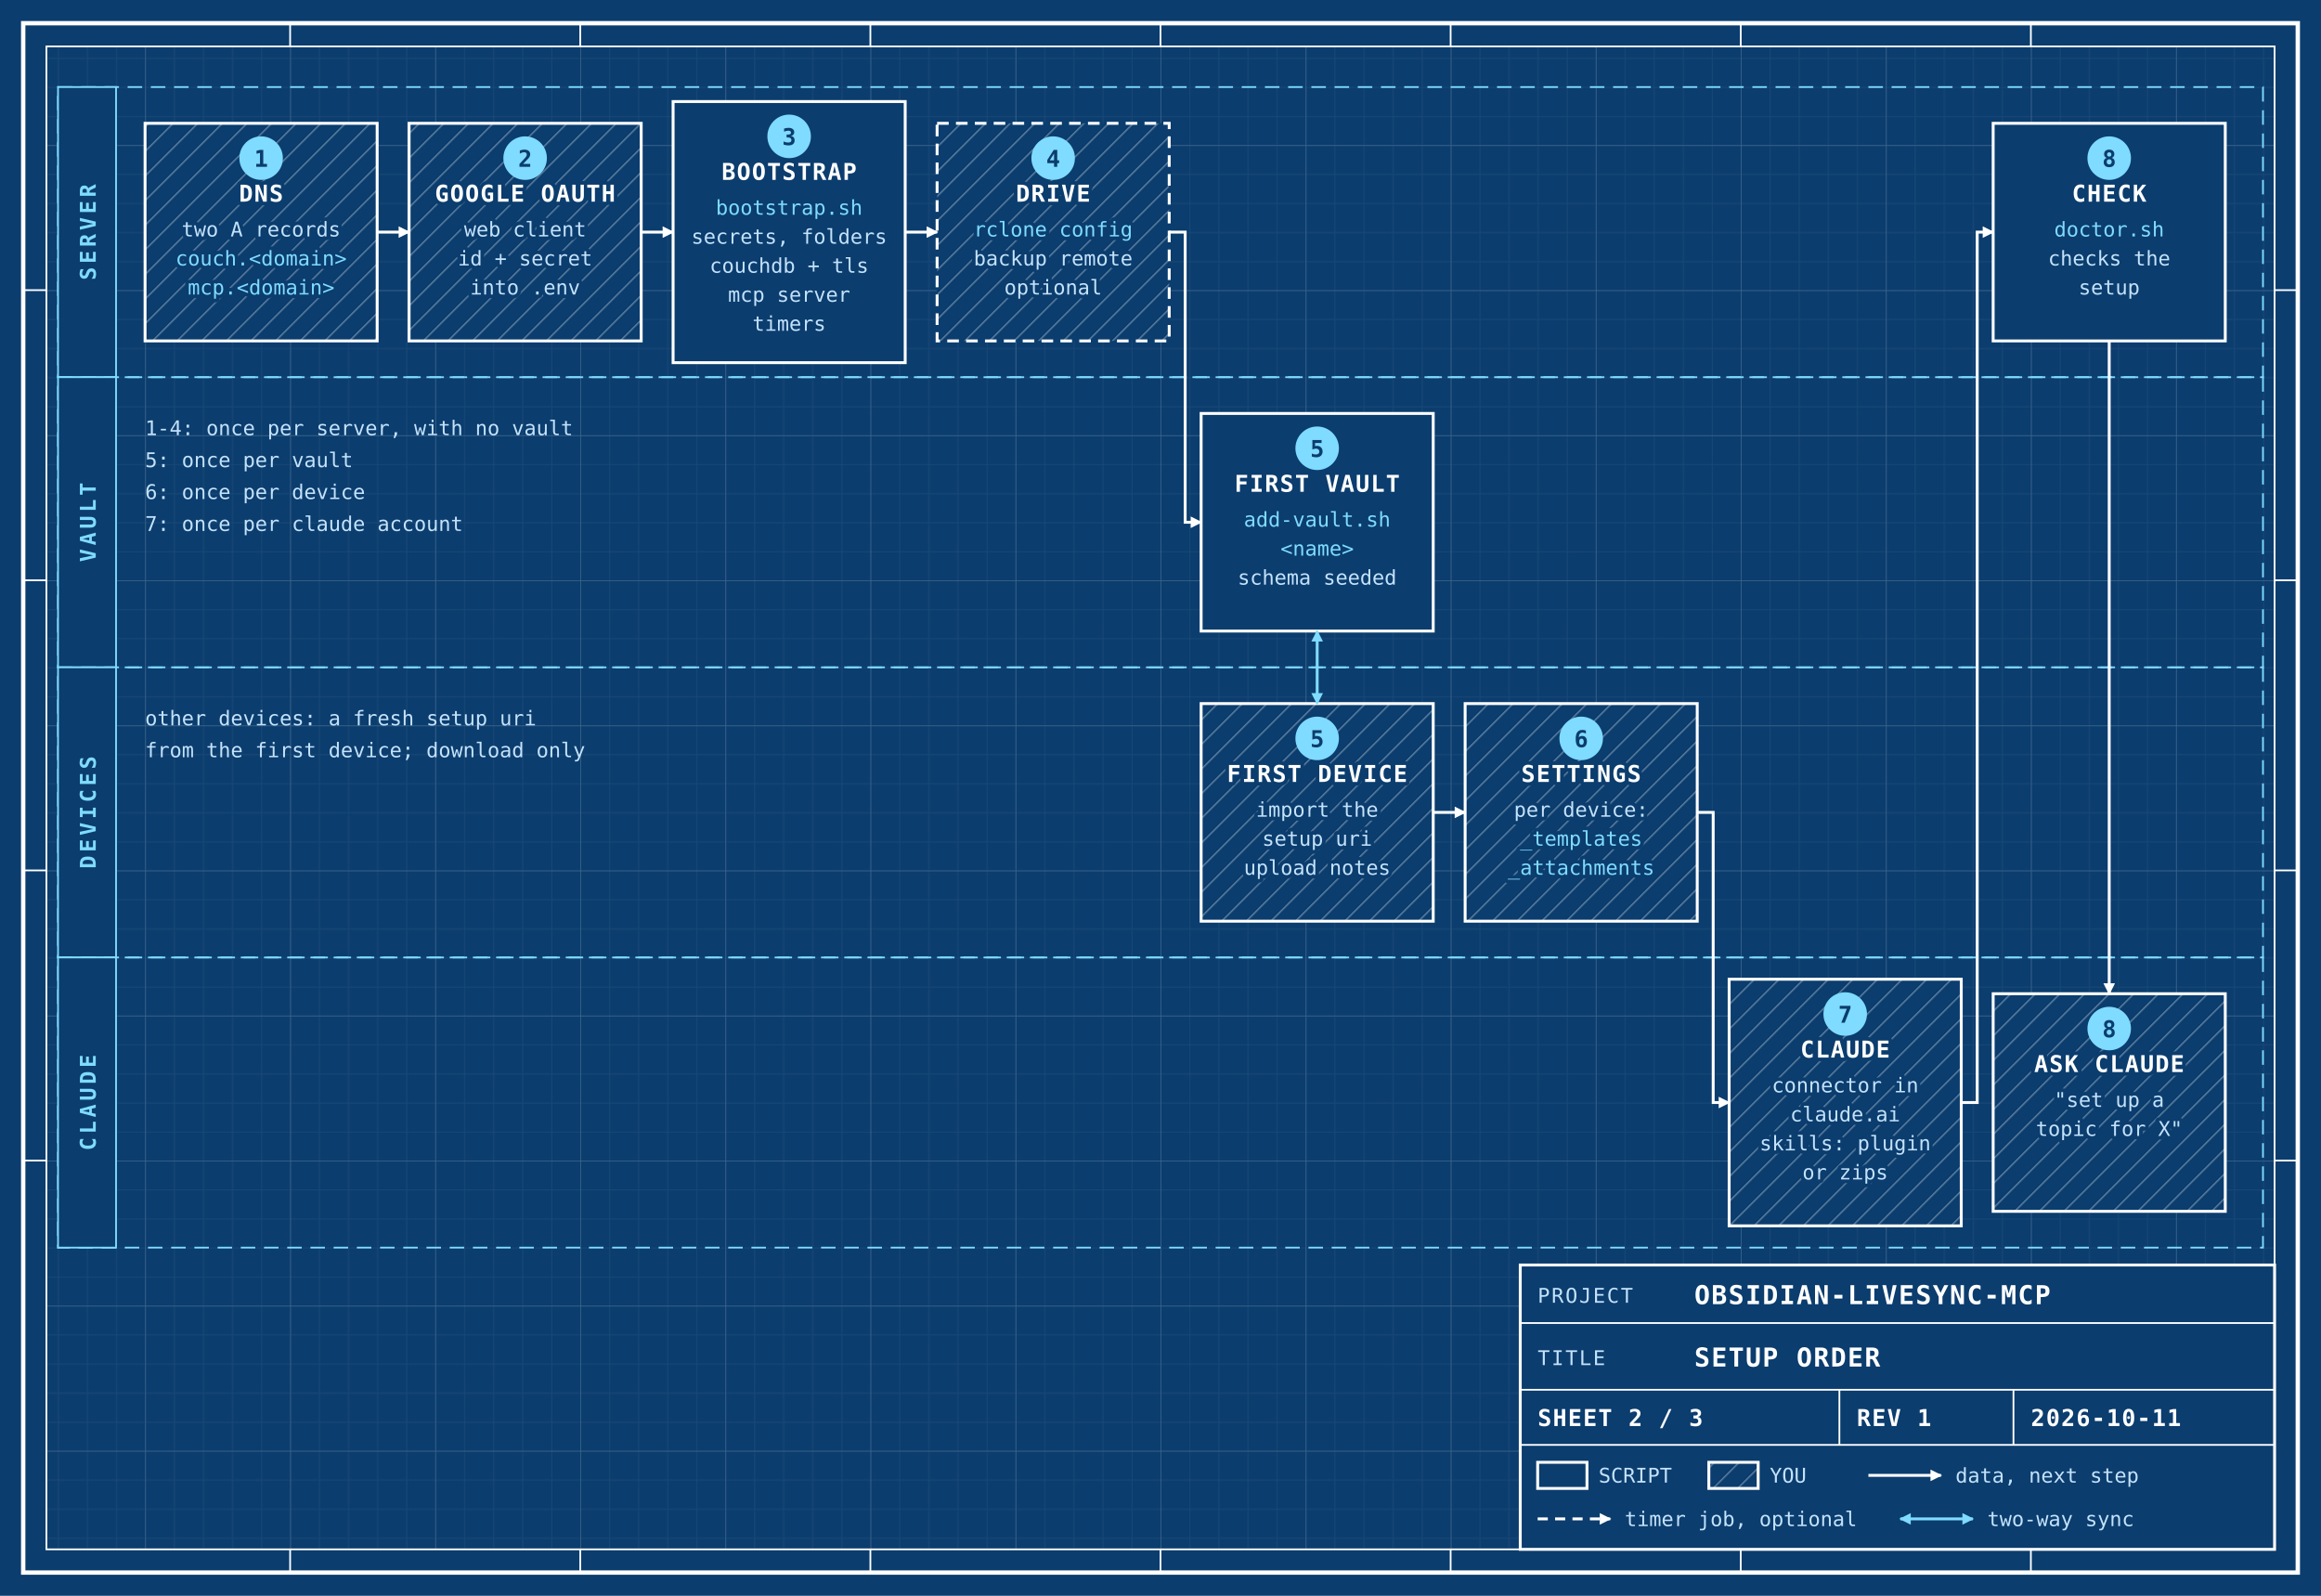
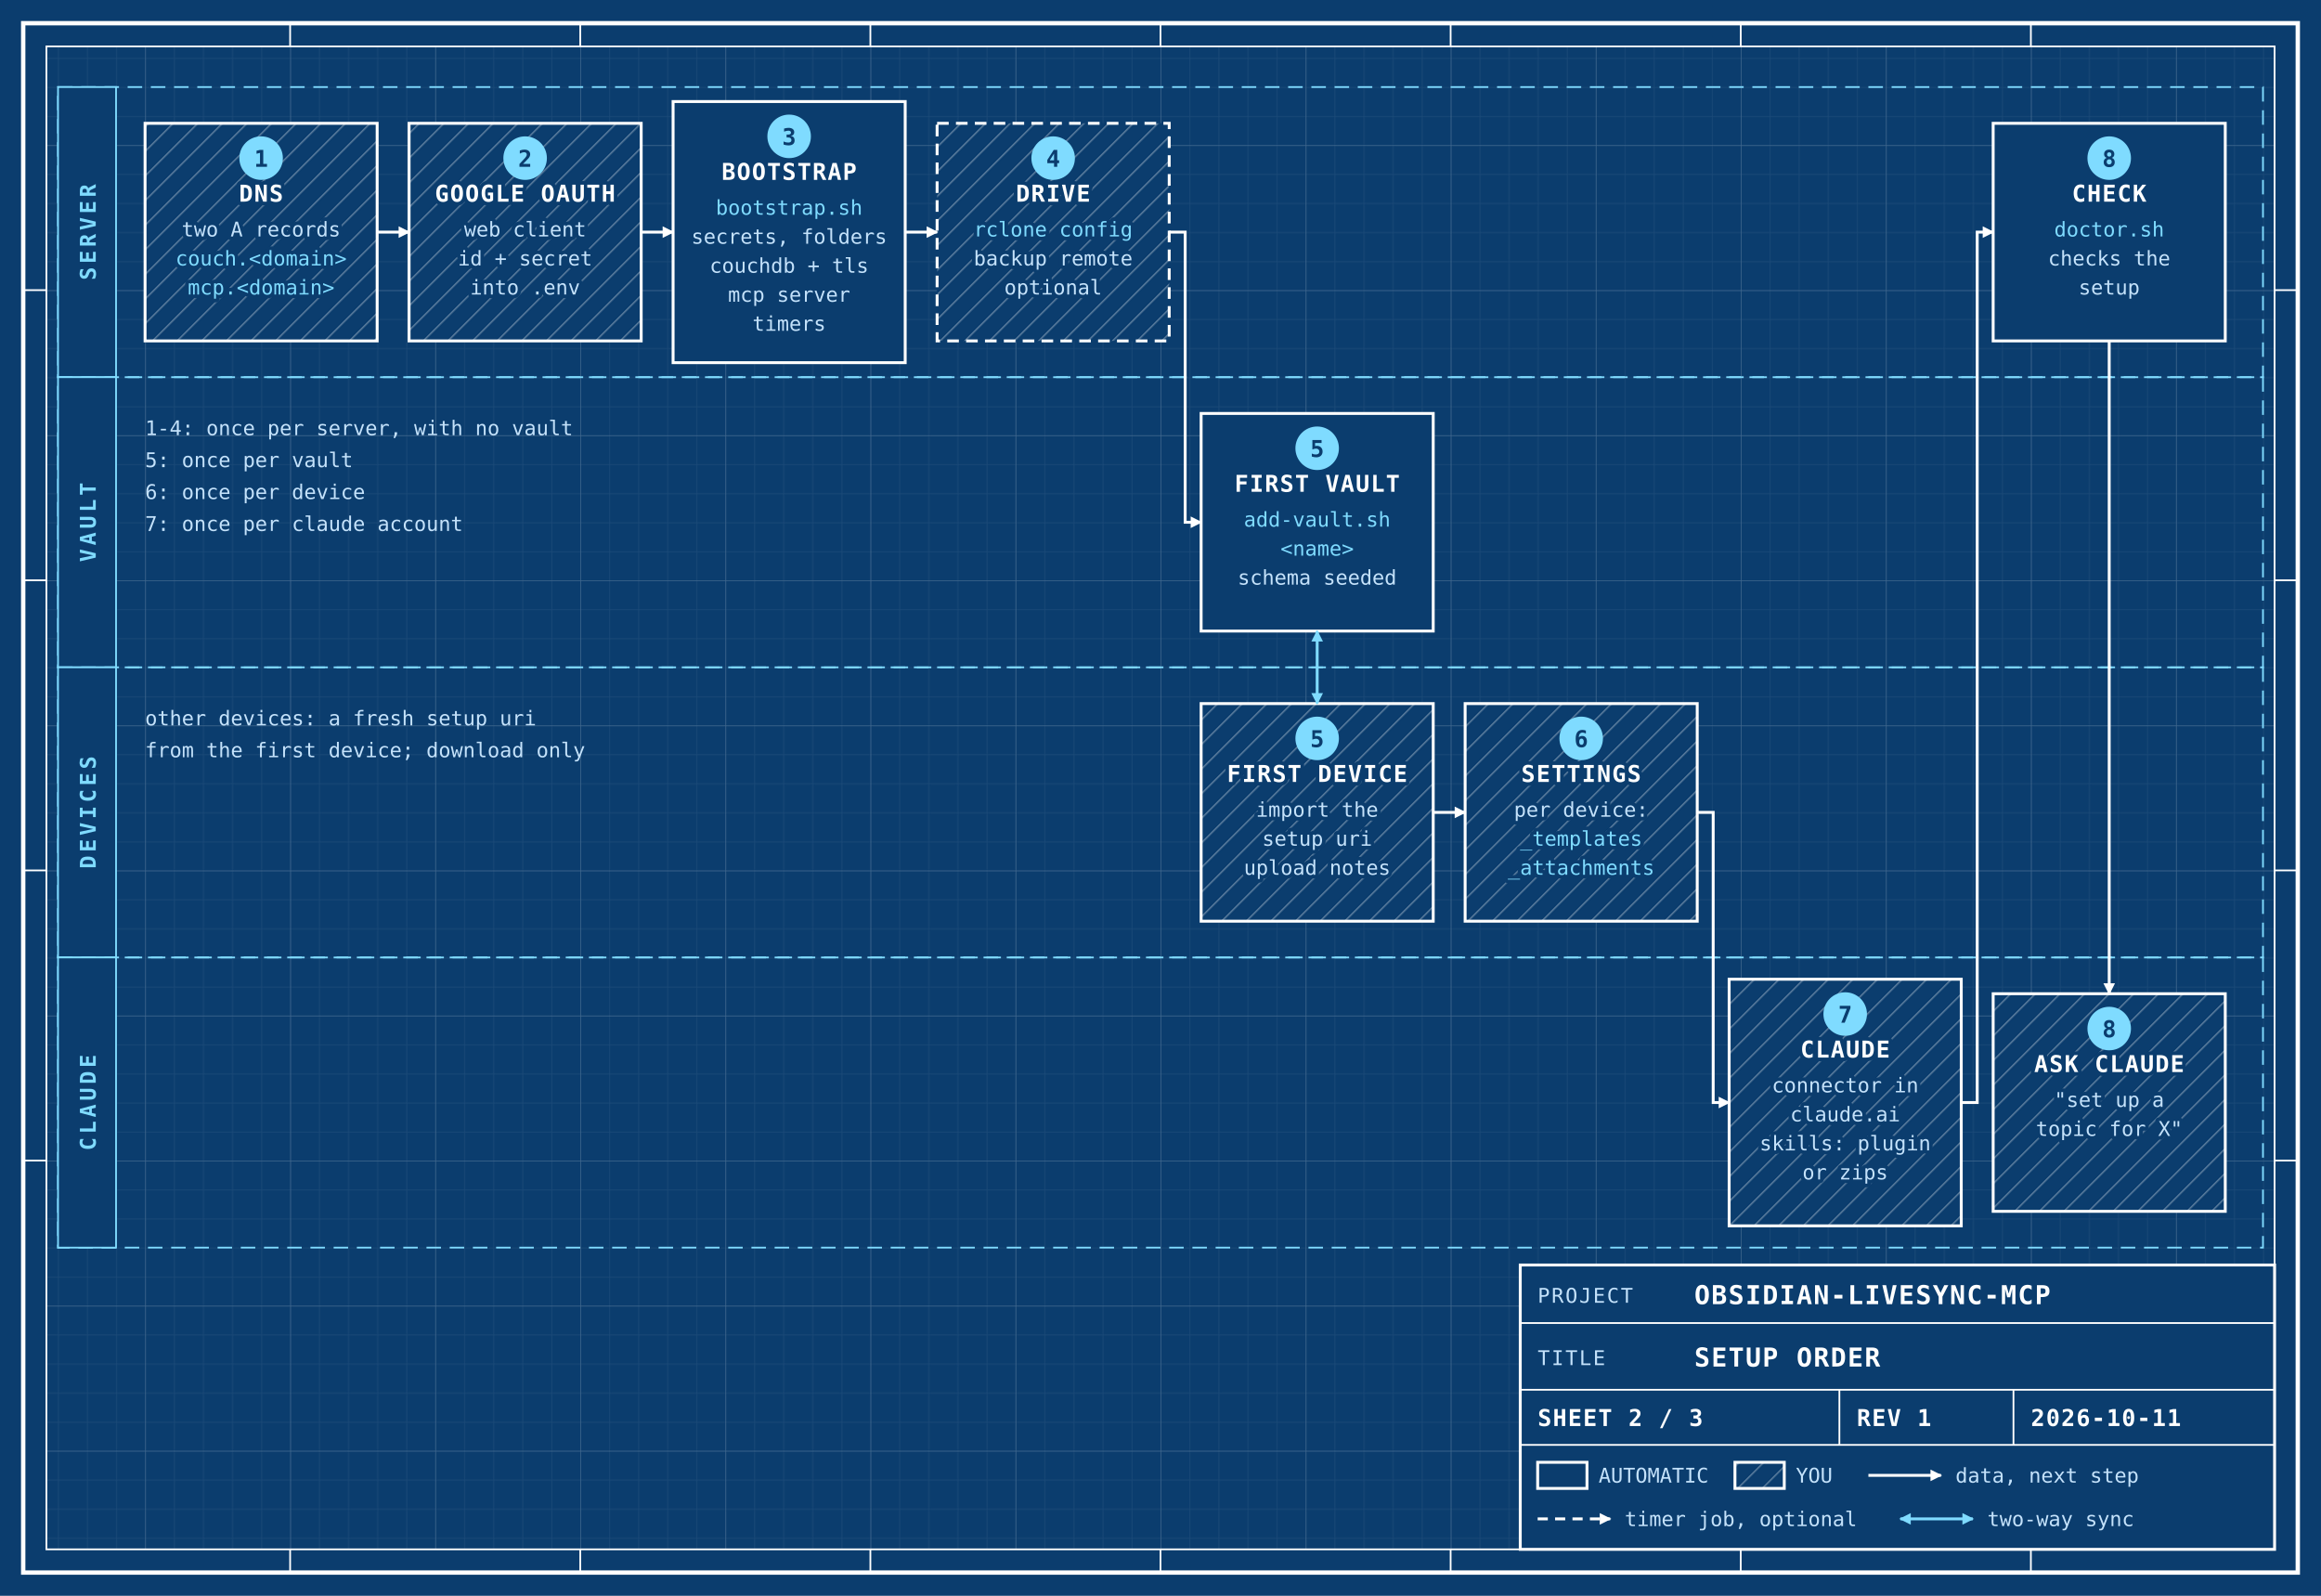
<svg xmlns="http://www.w3.org/2000/svg" viewBox="0 0 1600 1100" width="1600" height="1100" role="img" aria-labelledby="t d">
  <defs>
    <style>
    text { font-family: ui-monospace, SFMono-Regular, Menlo, Consolas, monospace; fill: #ffffff; }
    .bg { fill: #0b3d6e; }
    .frame { fill: none; stroke: #ffffff; stroke-width: 3; }
    .margin { fill: none; stroke: #ffffff; stroke-width: 1.2; }
    .tick { stroke: #ffffff; stroke-width: 1.2; }
    .lab { font-size: 16px; font-weight: 700; letter-spacing: .05em; }
    .big { font-size: 18px; font-weight: 700; letter-spacing: .05em; }
    .ann { font-size: 14px; fill: #c4e2fb; }
    .code { font-size: 14px; fill: #7fdbff; }
    .zone { font-size: 15px; font-weight: 700; letter-spacing: .16em; fill: #7fdbff; }
    .num { font-size: 16px; font-weight: 700; fill: #0b3d6e; }
    .tbk { font-size: 14px; fill: #c4e2fb; letter-spacing: .08em; }
    .halo { paint-order: stroke; stroke: #0b3d6e; stroke-width: 5px; stroke-linejoin: round; }
    .solid { fill: #0b3d6e; stroke: #ffffff; stroke-width: 2; }
    .hatch { fill: url(#hatch); stroke: #ffffff; stroke-width: 2; }
    .opt { stroke-dasharray: 8 5; }
    .hinge { fill: #0b3d6e; stroke: #7fdbff; stroke-width: 3; }
    .zbox { fill: none; stroke: #7fdbff; stroke-width: 1.4; stroke-dasharray: 10 6; }
    .zin { fill: none; stroke: #c4e2fb; stroke-width: 1.2; stroke-dasharray: 3 5; }
    .w { fill: none; stroke: #ffffff; stroke-width: 2; }
    .c { fill: none; stroke: #7fdbff; stroke-width: 2; }
    .d { stroke-dasharray: 7 5; }
    .life { fill: none; stroke: #c4e2fb; stroke-width: 1.5; stroke-dasharray: 2 6; }
    .dot { fill: #7fdbff; }
    .callout { fill: #0b3d6e; stroke: #7fdbff; stroke-width: 2; }
    </style>
    <pattern id="fine" width="20" height="20" patternUnits="userSpaceOnUse">
      <path d="M20 0H0V20" fill="none" stroke="#ffffff" stroke-opacity=".07" stroke-width="1" />
    </pattern>
    <pattern id="coarse" width="100" height="100" patternUnits="userSpaceOnUse">
      <rect width="100" height="100" fill="url(#fine)" />
      <path d="M100 0H0V100" fill="none" stroke="#ffffff" stroke-opacity=".16" stroke-width="1" />
    </pattern>
    <pattern id="hatch" width="12" height="12" patternUnits="userSpaceOnUse" patternTransform="rotate(45)">
      <rect width="12" height="12" fill="#0b3d6e" />
      <line x1="0" y1="0" x2="0" y2="12" stroke="#ffffff" stroke-opacity=".32" stroke-width="2" />
    </pattern>
    <marker id="aw" viewBox="0 0 10 10" refX="9" refY="5" markerWidth="8" markerHeight="8" markerUnits="userSpaceOnUse" orient="auto-start-reverse">
      <path d="M0 0L10 5L0 10z" fill="#ffffff" />
    </marker>
    <marker id="ac" viewBox="0 0 10 10" refX="9" refY="5" markerWidth="8" markerHeight="8" markerUnits="userSpaceOnUse" orient="auto-start-reverse">
      <path d="M0 0L10 5L0 10z" fill="#7fdbff" />
    </marker>
  </defs>
  <rect class="bg" width="1600" height="1100" />
  <rect x="32" y="32" width="1536" height="1036" fill="url(#coarse)" />
  <rect class="frame" x="16" y="16" width="1568" height="1068" />
  <rect class="margin" x="32" y="32" width="1536" height="1036" />
  <path class="tick" d="M200 16V32M200 1068V1084" />
  <path class="tick" d="M400 16V32M400 1068V1084" />
  <path class="tick" d="M600 16V32M600 1068V1084" />
  <path class="tick" d="M800 16V32M800 1068V1084" />
  <path class="tick" d="M1000 16V32M1000 1068V1084" />
  <path class="tick" d="M1200 16V32M1200 1068V1084" />
  <path class="tick" d="M1400 16V32M1400 1068V1084" />
  <path class="tick" d="M16 200H32M1568 200H1584" />
  <path class="tick" d="M16 400H32M1568 400H1584" />
  <path class="tick" d="M16 600H32M1568 600H1584" />
  <path class="tick" d="M16 800H32M1568 800H1584" />
  <g id="drawing">
    <rect x="40" y="60" width="1520" height="200" fill="none" stroke="#7fdbff" stroke-width="1.2" stroke-dasharray="10 6" />
    <rect x="40" y="60" width="40" height="200" fill="#0b3d6e" stroke="#7fdbff" stroke-width="1.2" />
    <text class="zone" transform="translate(66 160.0) rotate(-90)" text-anchor="middle">SERVER</text>
    <rect x="40" y="260" width="1520" height="200" fill="none" stroke="#7fdbff" stroke-width="1.2" stroke-dasharray="10 6" />
    <rect x="40" y="260" width="40" height="200" fill="#0b3d6e" stroke="#7fdbff" stroke-width="1.2" />
    <text class="zone" transform="translate(66 360.0) rotate(-90)" text-anchor="middle">VAULT</text>
    <rect x="40" y="460" width="1520" height="200" fill="none" stroke="#7fdbff" stroke-width="1.2" stroke-dasharray="10 6" />
    <rect x="40" y="460" width="40" height="200" fill="#0b3d6e" stroke="#7fdbff" stroke-width="1.2" />
    <text class="zone" transform="translate(66 560.0) rotate(-90)" text-anchor="middle">DEVICES</text>
    <rect x="40" y="660" width="1520" height="200" fill="none" stroke="#7fdbff" stroke-width="1.2" stroke-dasharray="10 6" />
    <rect x="40" y="660" width="40" height="200" fill="#0b3d6e" stroke="#7fdbff" stroke-width="1.2" />
    <text class="zone" transform="translate(66 760.0) rotate(-90)" text-anchor="middle">CLAUDE</text>
    <rect x="100" y="85.0" width="160" height="150" fill="#0b3d6e" />
    <rect class="hatch" x="100" y="85.0" width="160" height="150" />
    <text class="lab halo" x="180.0" y="139.0" text-anchor="middle">DNS</text>
    <text class="ann halo" x="180.0" y="163.0" text-anchor="middle">two A records</text>
    <text class="code halo" x="180.0" y="183.0" text-anchor="middle">couch.&lt;domain&gt;</text>
    <text class="code halo" x="180.0" y="203.0" text-anchor="middle">mcp.&lt;domain&gt;</text>
    <circle cx="180.0" cy="109.0" r="15" fill="#7fdbff" />
    <text class="num" x="180.0" y="115.0" text-anchor="middle">1</text>
    <rect x="282" y="85.0" width="160" height="150" fill="#0b3d6e" />
    <rect class="hatch" x="282" y="85.0" width="160" height="150" />
    <text class="lab halo" x="362.0" y="139.0" text-anchor="middle">GOOGLE OAUTH</text>
    <text class="ann halo" x="362.0" y="163.0" text-anchor="middle">web client</text>
    <text class="ann halo" x="362.0" y="183.0" text-anchor="middle">id + secret</text>
    <text class="ann halo" x="362.0" y="203.0" text-anchor="middle">into .env</text>
    <circle cx="362.0" cy="109.0" r="15" fill="#7fdbff" />
    <text class="num" x="362.0" y="115.0" text-anchor="middle">2</text>
    <rect class="solid" x="464" y="70.0" width="160" height="180" />
    <text class="lab" x="544.0" y="124.0" text-anchor="middle">BOOTSTRAP</text>
    <text class="code" x="544.0" y="148.0" text-anchor="middle">bootstrap.sh</text>
    <text class="ann" x="544.0" y="168.0" text-anchor="middle">secrets, folders</text>
    <text class="ann" x="544.0" y="188.0" text-anchor="middle">couchdb + tls</text>
    <text class="ann" x="544.0" y="208.0" text-anchor="middle">mcp server</text>
    <text class="ann" x="544.0" y="228.0" text-anchor="middle">timers</text>
    <circle cx="544.0" cy="94.0" r="15" fill="#7fdbff" />
    <text class="num" x="544.0" y="100.0" text-anchor="middle">3</text>
    <rect x="646" y="85.0" width="160" height="150" fill="#0b3d6e" />
    <rect class="hatch opt" x="646" y="85.0" width="160" height="150" />
    <text class="lab halo" x="726.0" y="139.0" text-anchor="middle">DRIVE</text>
    <text class="code halo" x="726.0" y="163.0" text-anchor="middle">rclone config</text>
    <text class="ann halo" x="726.0" y="183.0" text-anchor="middle">backup remote</text>
    <text class="ann halo" x="726.0" y="203.0" text-anchor="middle">optional</text>
    <circle cx="726.0" cy="109.0" r="15" fill="#7fdbff" />
    <text class="num" x="726.0" y="115.0" text-anchor="middle">4</text>
    <rect class="solid" x="828" y="285.0" width="160" height="150" />
    <text class="lab" x="908.0" y="339.0" text-anchor="middle">FIRST VAULT</text>
    <text class="code" x="908.0" y="363.0" text-anchor="middle">add-vault.sh</text>
    <text class="code" x="908.0" y="383.0" text-anchor="middle">&lt;name&gt;</text>
    <text class="ann" x="908.0" y="403.0" text-anchor="middle">schema seeded</text>
    <circle cx="908.0" cy="309.0" r="15" fill="#7fdbff" />
    <text class="num" x="908.0" y="315.0" text-anchor="middle">5</text>
    <rect x="828" y="485.0" width="160" height="150" fill="#0b3d6e" />
    <rect class="hatch" x="828" y="485.0" width="160" height="150" />
    <text class="lab halo" x="908.0" y="539.0" text-anchor="middle">FIRST DEVICE</text>
    <text class="ann halo" x="908.0" y="563.0" text-anchor="middle">import the</text>
    <text class="ann halo" x="908.0" y="583.0" text-anchor="middle">setup uri</text>
    <text class="ann halo" x="908.0" y="603.0" text-anchor="middle">upload notes</text>
    <circle cx="908.0" cy="509.0" r="15" fill="#7fdbff" />
    <text class="num" x="908.0" y="515.0" text-anchor="middle">5</text>
    <rect x="1010" y="485.0" width="160" height="150" fill="#0b3d6e" />
    <rect class="hatch" x="1010" y="485.0" width="160" height="150" />
    <text class="lab halo" x="1090.0" y="539.0" text-anchor="middle">SETTINGS</text>
    <text class="ann halo" x="1090.0" y="563.0" text-anchor="middle">per device:</text>
    <text class="code halo" x="1090.0" y="583.0" text-anchor="middle">_templates</text>
    <text class="code halo" x="1090.0" y="603.0" text-anchor="middle">_attachments</text>
    <circle cx="1090.0" cy="509.0" r="15" fill="#7fdbff" />
    <text class="num" x="1090.0" y="515.0" text-anchor="middle">6</text>
    <rect x="1192" y="675.0" width="160" height="170" fill="#0b3d6e" />
    <rect class="hatch" x="1192" y="675.0" width="160" height="170" />
    <text class="lab halo" x="1272.0" y="729.0" text-anchor="middle">CLAUDE</text>
    <text class="ann halo" x="1272.0" y="753.0" text-anchor="middle">connector in</text>
    <text class="ann halo" x="1272.0" y="773.0" text-anchor="middle">claude.ai</text>
    <text class="ann halo" x="1272.0" y="793.0" text-anchor="middle">skills: plugin</text>
    <text class="ann halo" x="1272.0" y="813.0" text-anchor="middle">or zips</text>
    <circle cx="1272.0" cy="699.0" r="15" fill="#7fdbff" />
    <text class="num" x="1272.0" y="705.0" text-anchor="middle">7</text>
    <rect class="solid" x="1374" y="85.0" width="160" height="150" />
    <text class="lab" x="1454.0" y="139.0" text-anchor="middle">CHECK</text>
    <text class="code" x="1454.0" y="163.0" text-anchor="middle">doctor.sh</text>
    <text class="ann" x="1454.0" y="183.0" text-anchor="middle">checks the</text>
    <text class="ann" x="1454.0" y="203.0" text-anchor="middle">setup</text>
    <circle cx="1454.0" cy="109.0" r="15" fill="#7fdbff" />
    <text class="num" x="1454.0" y="115.0" text-anchor="middle">8</text>
    <rect x="1374" y="685.0" width="160" height="150" fill="#0b3d6e" />
    <rect class="hatch" x="1374" y="685.0" width="160" height="150" />
    <text class="lab halo" x="1454.0" y="739.0" text-anchor="middle">ASK CLAUDE</text>
    <text class="ann halo" x="1454.0" y="763.0" text-anchor="middle">"set up a</text>
    <text class="ann halo" x="1454.0" y="783.0" text-anchor="middle">topic for X"</text>
    <circle cx="1454.0" cy="709.0" r="15" fill="#7fdbff" />
    <text class="num" x="1454.0" y="715.0" text-anchor="middle">8</text>
    <path class="w" d="M260 160.0 L282 160.0" marker-end="url(#aw)" />
    <path class="w" d="M442 160.0 L464 160.0" marker-end="url(#aw)" />
    <path class="w" d="M624 160.0 L646 160.0" marker-end="url(#aw)" />
    <path class="w" d="M806 160.0 L817 160.0 L817 360.0 L828 360.0" marker-end="url(#aw)" />
    <path class="c" d="M908.0 435.0 L908.0 485.0" marker-end="url(#ac)" marker-start="url(#ac)" />
    <path class="w" d="M988 560.0 L1010 560.0" marker-end="url(#aw)" />
    <path class="w" d="M1170 560.0 L1181 560.0 L1181 760.0 L1192 760.0" marker-end="url(#aw)" />
    <path class="w" d="M1352 760.0 L1363 760.0 L1363 160.0 L1374 160.0" marker-end="url(#aw)" />
    <path class="w" d="M1454.0 235.0 L1454.0 685.0" marker-end="url(#aw)" />
    <text class="ann" x="100" y="300">1-4: once per server, with no vault</text>
    <text class="ann" x="100" y="322">5: once per vault</text>
    <text class="ann" x="100" y="344">6: once per device</text>
    <text class="ann" x="100" y="366">7: once per claude account</text>
    <text class="ann" x="100" y="500">other devices: a fresh setup uri</text>
    <text class="ann" x="100" y="522">from the first device; download only</text>
  </g>
  <g id="title-block">
    <rect x="1048" y="872" width="520" height="196" fill="#0b3d6e" stroke="#ffffff" stroke-width="2" />
    <path class="margin" d="M1048 912H1568M1048 958H1568M1048 996H1568M1268 958V996M1388 958V996" />
    <text class="tbk" x="1060" y="898">PROJECT</text>
    <text class="big" x="1168" y="899">OBSIDIAN-LIVESYNC-MCP</text>
    <text class="tbk" x="1060" y="941">TITLE</text>
    <text class="big" x="1168" y="942">SETUP ORDER</text>
    <text class="lab" x="1060" y="983">SHEET 2 / 3</text>
    <text class="lab" x="1280" y="983">REV 1</text>
    <text class="lab" x="1400" y="983">2026-10-11</text>
    <rect class="solid" x="1060" y="1008" width="34" height="18" />
-     <text class="ann" x="1102" y="1022">SCRIPT</text>
-     <rect x="1178" y="1008" width="34" height="18" class="hatch" />
-     <text class="ann" x="1220" y="1022">YOU</text>
+     <text class="ann" x="1102" y="1022">AUTOMATIC</text>
+     <rect x="1196" y="1008" width="34" height="18" class="hatch" />
+     <text class="ann" x="1238" y="1022">YOU</text>
    <path class="w" d="M1288 1017H1338" marker-end="url(#aw)" />
    <text class="ann" x="1348" y="1022">data, next step</text>
    <path class="w d" d="M1060 1047H1110" marker-end="url(#aw)" />
    <text class="ann" x="1120" y="1052">timer job, optional</text>
    <path class="c" d="M1310 1047H1360" marker-end="url(#ac)" marker-start="url(#ac)" />
    <text class="ann" x="1370" y="1052">two-way sync</text>
  </g>
</svg>
